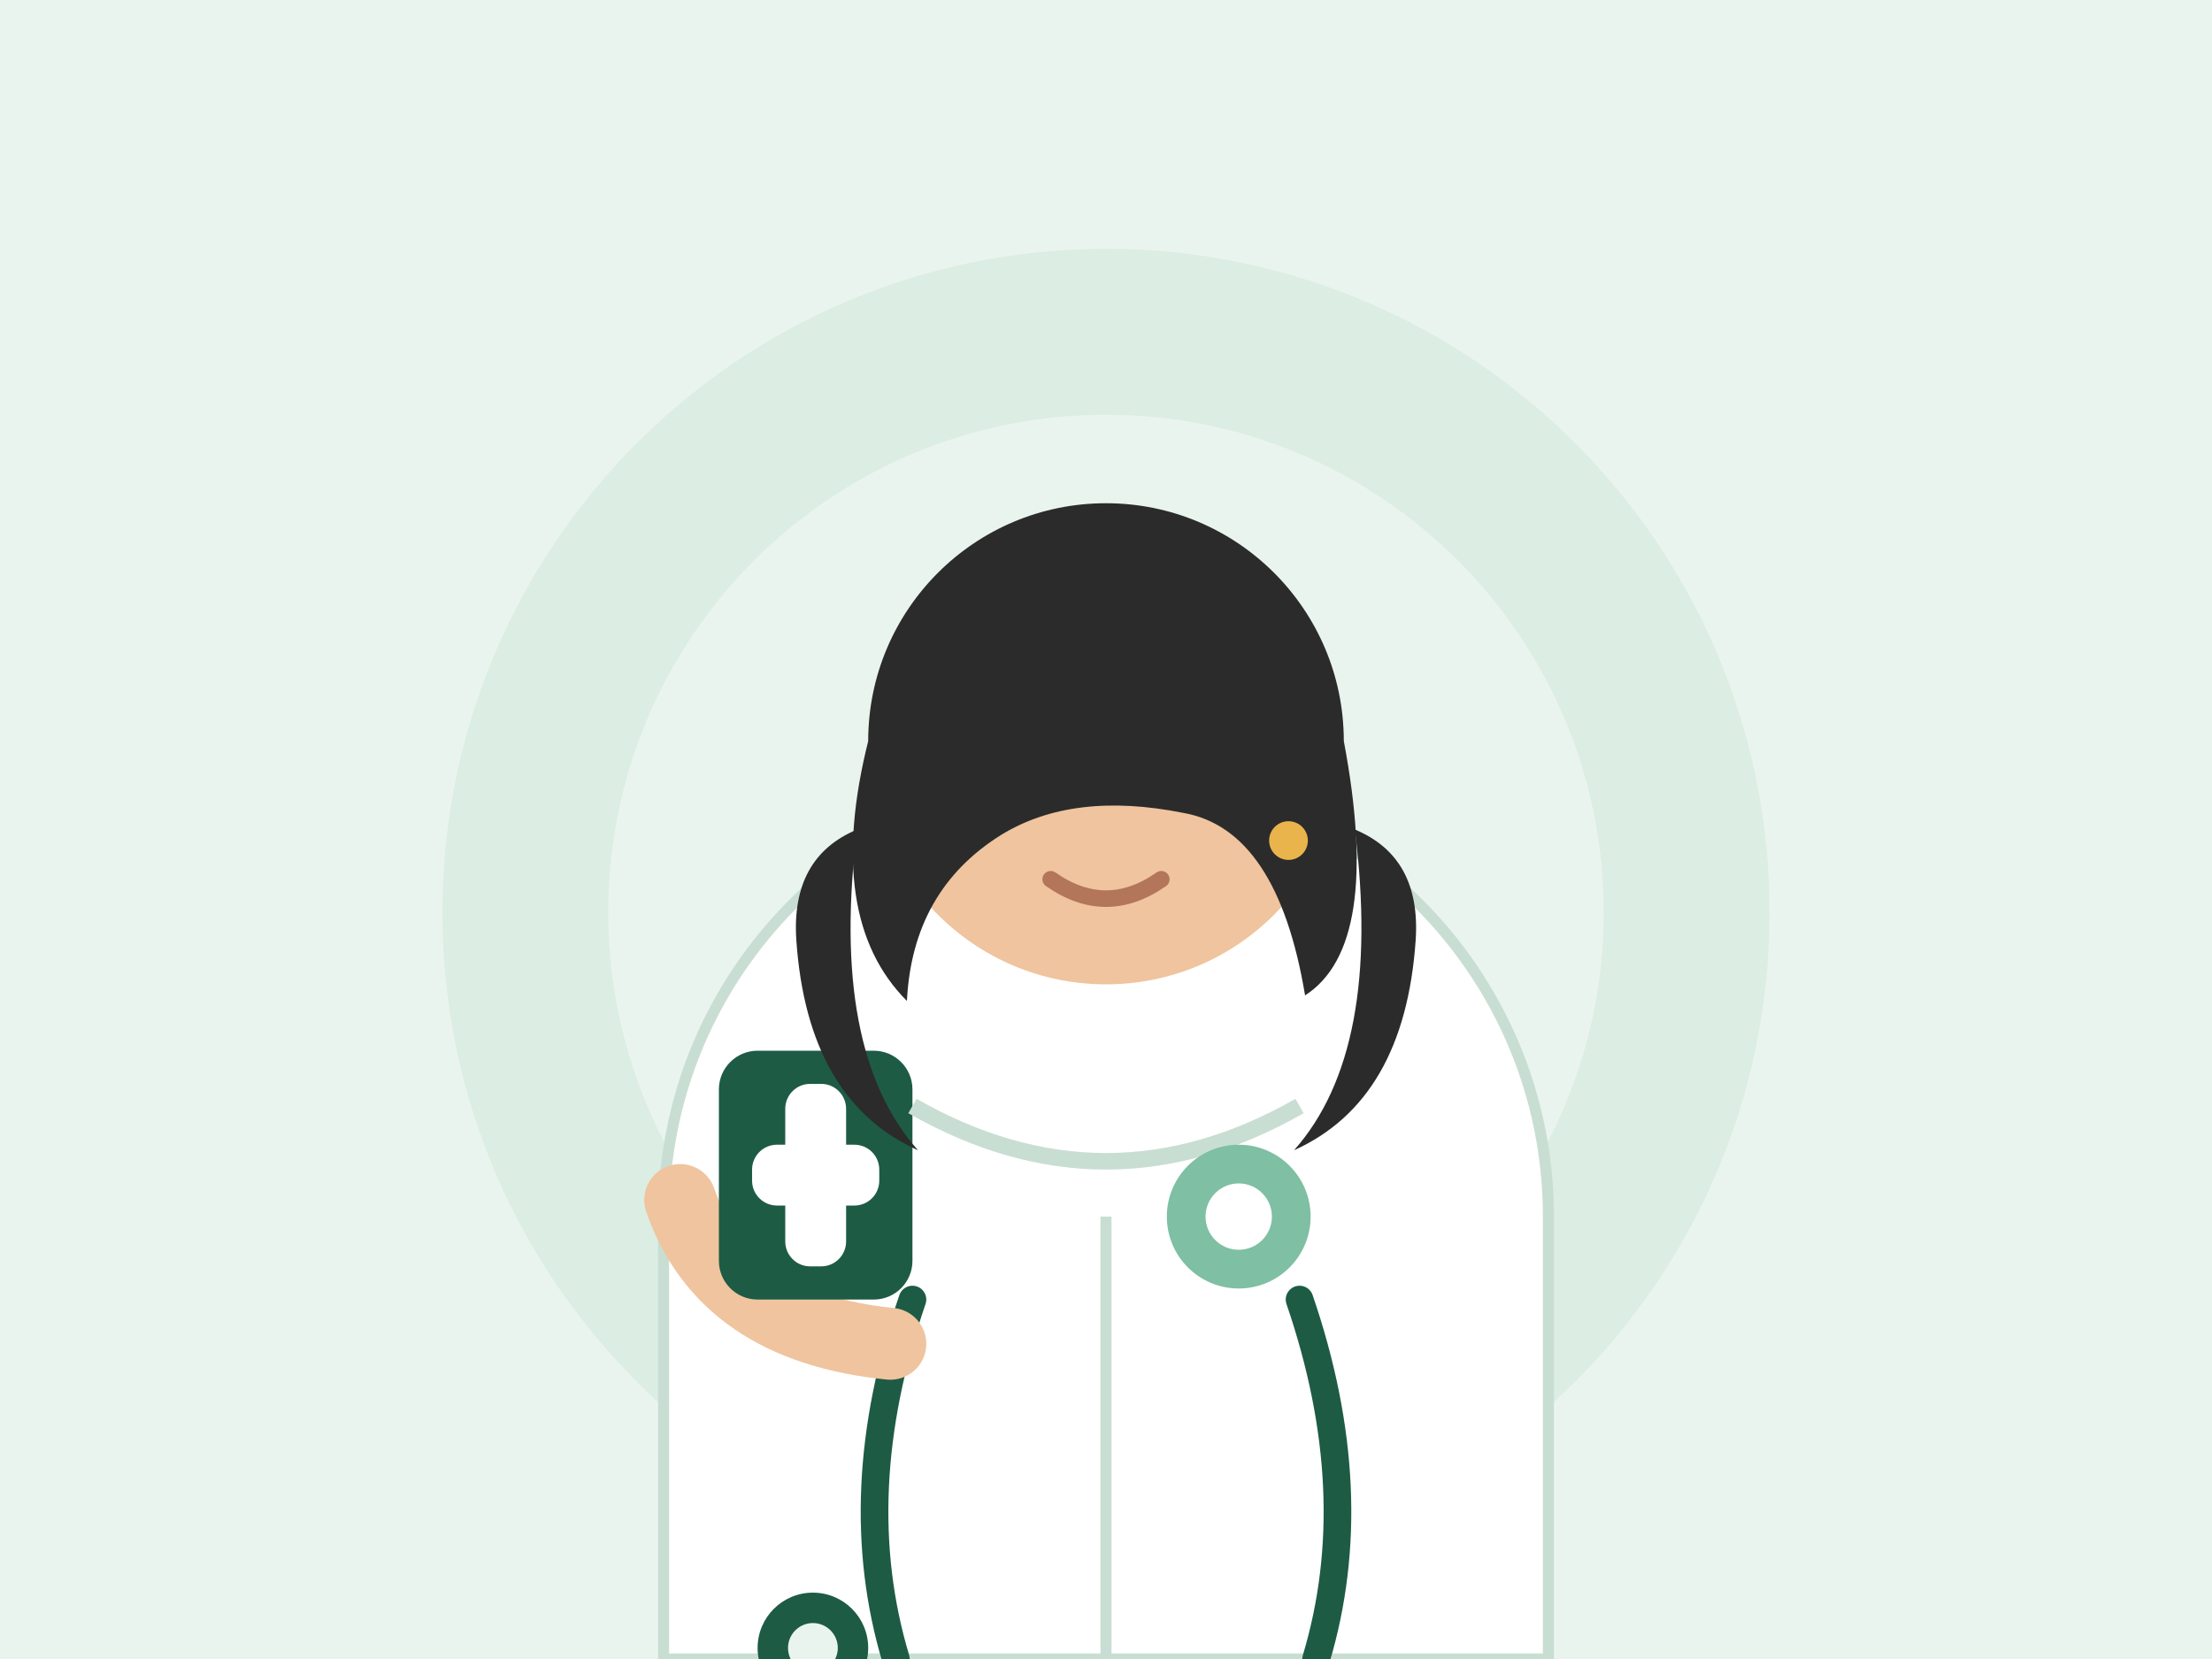
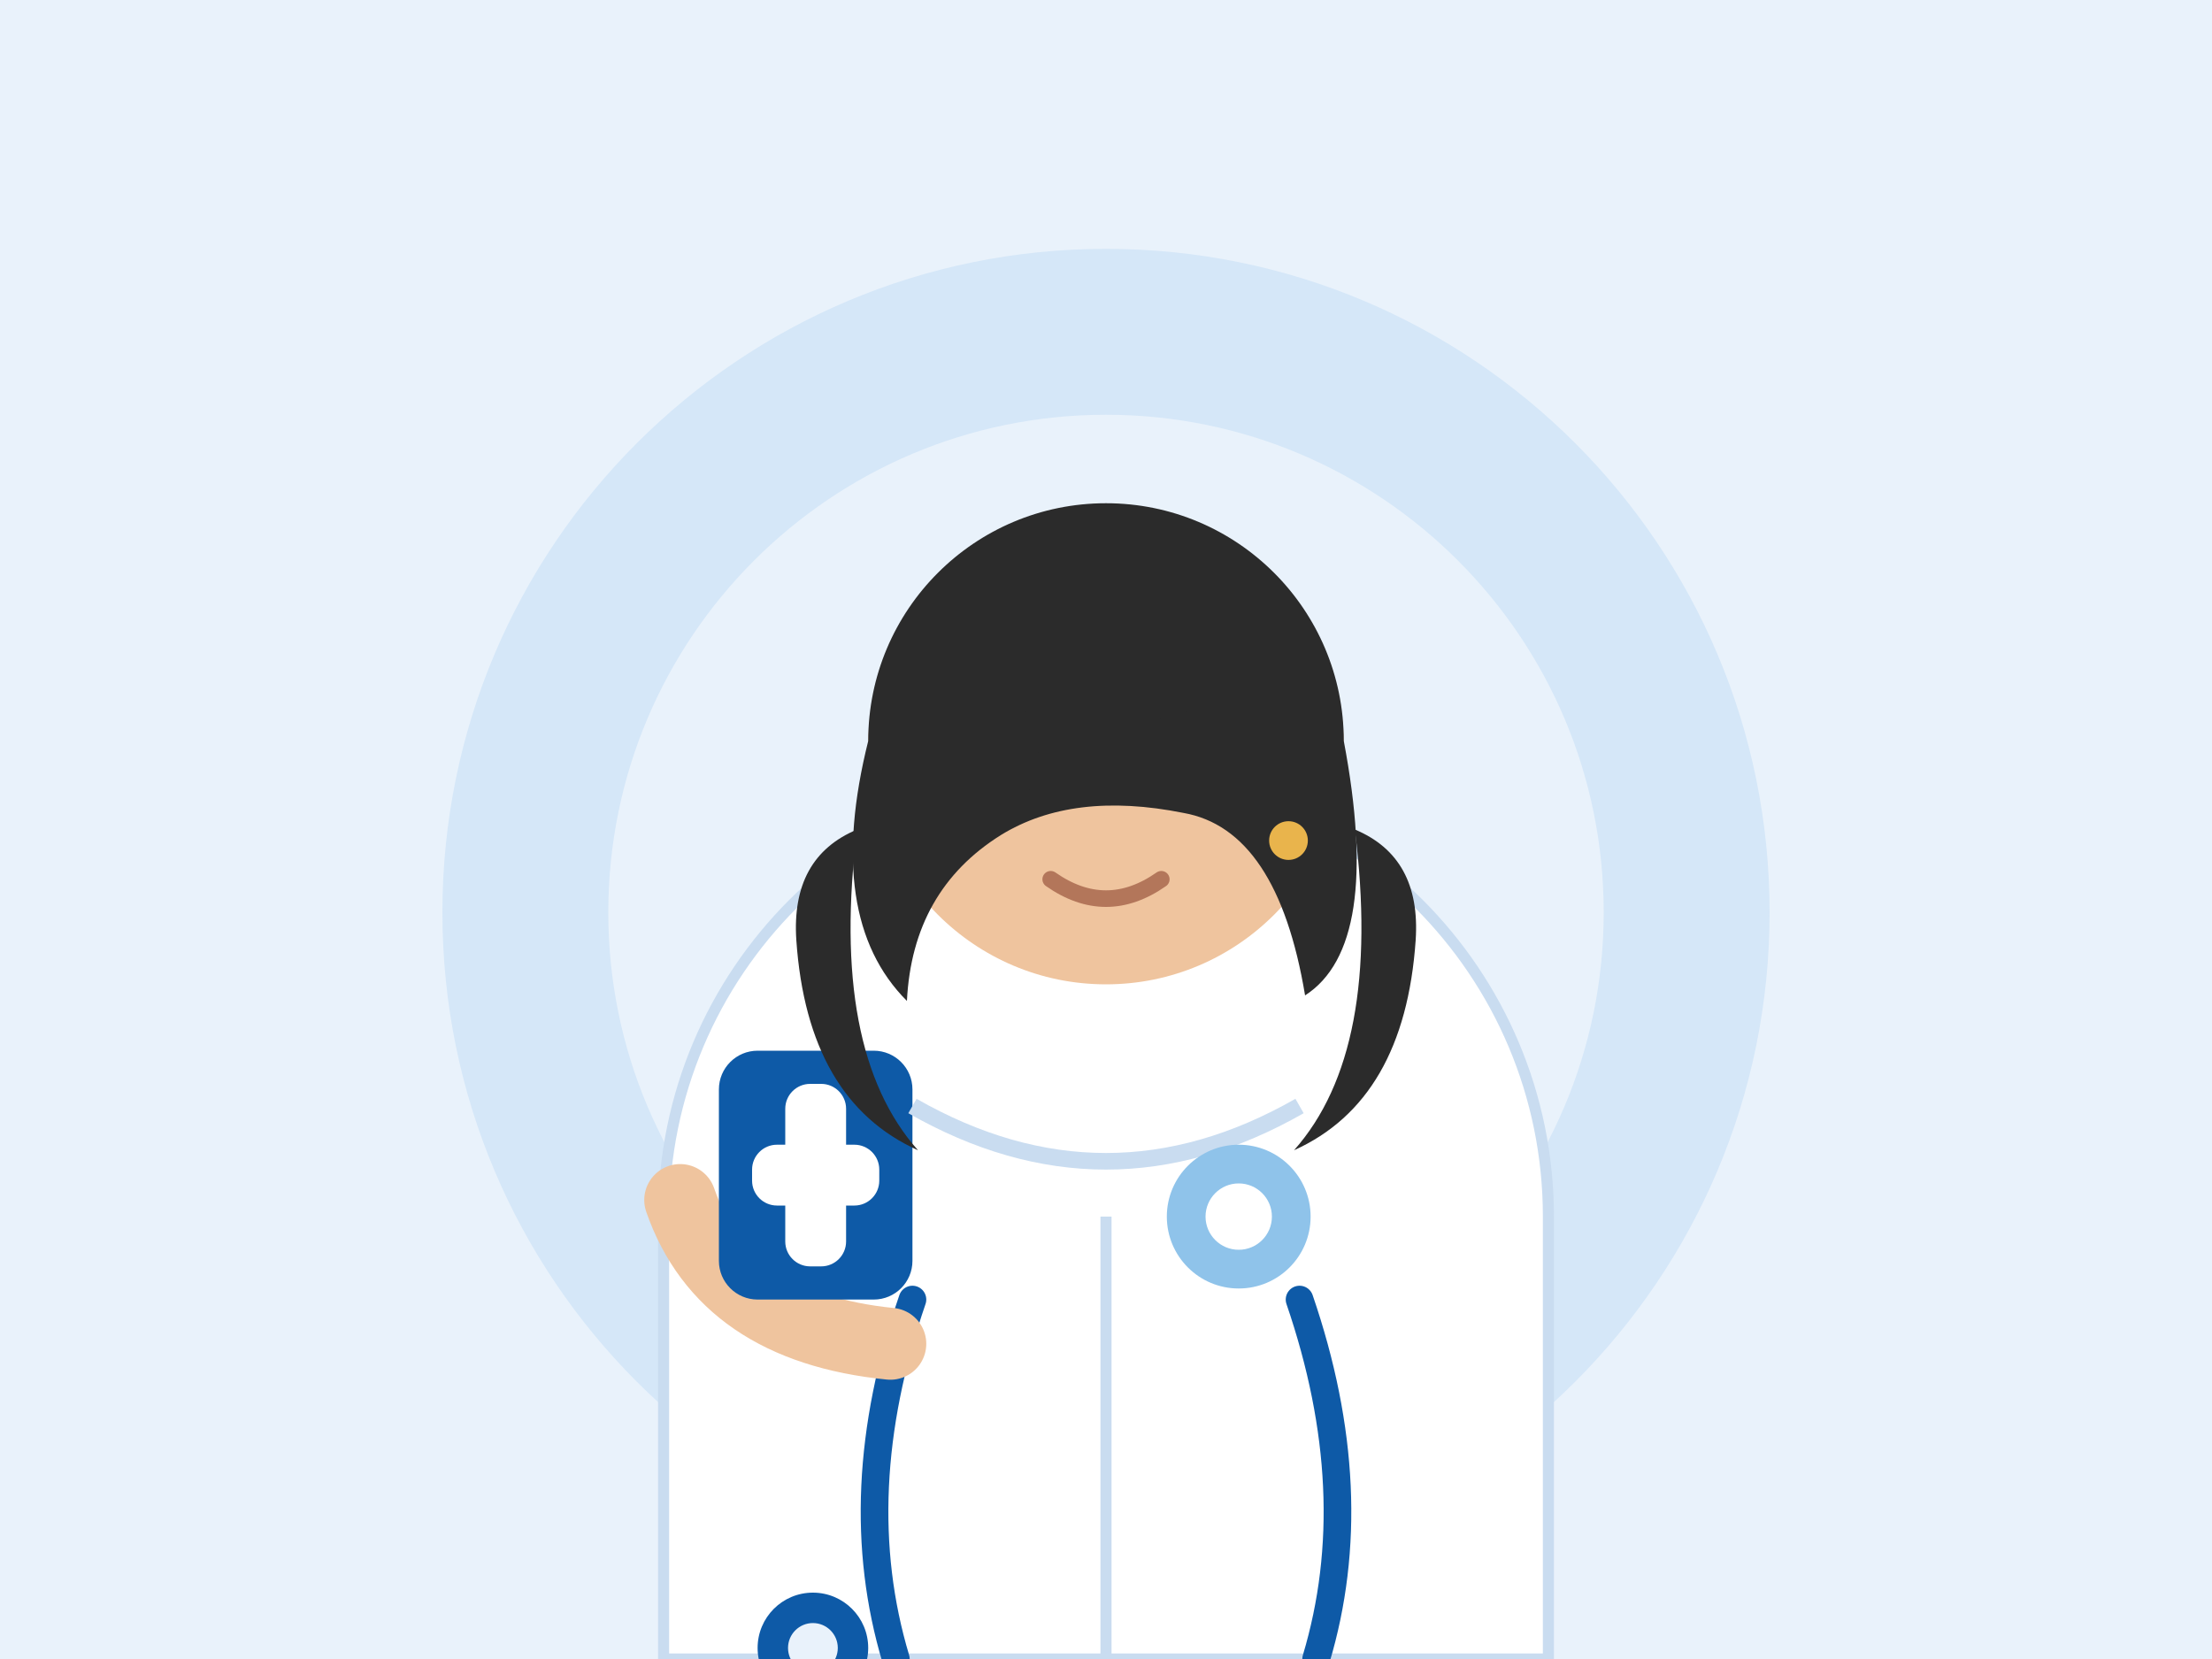
<svg xmlns="http://www.w3.org/2000/svg" width="800" height="600" viewBox="0 0 800 600">
-   <rect width="800" height="600" fill="#EAF4EE" />
-   <circle cx="400" cy="330" r="240" fill="#DCEDE3" />
-   <circle cx="400" cy="330" r="180" fill="#EAF4EE" />
+   <rect width="800" height="600" fill="#E9F2FB" />
+   <circle cx="400" cy="330" r="240" fill="#D5E7F8" />
+   <circle cx="400" cy="330" r="180" fill="#E9F2FB" />
  <g>
-     <path d="M240 600 v-160 a160 160 0 0 1 320 0 v160 Z" fill="#FFFFFF" stroke="#C9DED2" stroke-width="4" />
-     <path d="M400 440 v160" stroke="#C9DED2" stroke-width="4" />
-     <path d="M330 470 q-24 70 -6 130" stroke="#1D5B45" stroke-width="10" fill="none" stroke-linecap="round" />
-     <path d="M470 470 q24 70 6 130" stroke="#1D5B45" stroke-width="10" fill="none" stroke-linecap="round" />
-     <circle cx="294" cy="596" r="20" fill="#1D5B45" />
-     <circle cx="294" cy="596" r="9" fill="#EAF4EE" />
+     <path d="M240 600 v-160 a160 160 0 0 1 320 0 v160 Z" fill="#FFFFFF" stroke="#C9DCF0" stroke-width="4" />
+     <path d="M400 440 v160" stroke="#C9DCF0" stroke-width="4" />
+     <path d="M330 470 q-24 70 -6 130" stroke="#0E5AA7" stroke-width="10" fill="none" stroke-linecap="round" />
+     <path d="M470 470 q24 70 6 130" stroke="#0E5AA7" stroke-width="10" fill="none" stroke-linecap="round" />
+     <circle cx="294" cy="596" r="20" fill="#0E5AA7" />
+     <circle cx="294" cy="596" r="9" fill="#E9F2FB" />
    <path d="M322 486 q-60 -6 -76 -52" stroke="#EFC49E" stroke-width="26" stroke-linecap="round" fill="none" />
-     <rect x="260" y="380" width="70" height="90" rx="14" fill="#1D5B45" />
+     <rect x="260" y="380" width="70" height="90" rx="14" fill="#0E5AA7" />
    <g fill="#FFFFFF">
      <rect x="284" y="392" width="22" height="66" rx="9" />
      <rect x="272" y="414" width="46" height="22" rx="9" />
    </g>
  </g>
  <g>
    <circle cx="400" cy="270" r="86" fill="#EFC49E" />
    <path d="M314 268 a86 86 0 0 1 172 0 q14 74 -14 92 q-10 -60 -44 -66 q-40 -8 -66 8 q-32 20 -34 60 q-30 -30 -14 -94 Z" fill="#2B2B2B" />
    <path d="M310 300 q-10 80 22 116 q-40 -18 -44 -76 q-2 -30 22 -40 Z" fill="#2B2B2B" />
    <path d="M490 300 q10 80 -22 116 q40 -18 44 -76 q2 -30 -22 -40 Z" fill="#2B2B2B" />
    <circle cx="370" cy="278" r="8" fill="#2B2B2B" />
    <circle cx="432" cy="278" r="8" fill="#2B2B2B" />
    <path d="M380 318 q20 14 40 0" stroke="#B3765A" stroke-width="6" fill="none" stroke-linecap="round" />
    <path d="M352 260 q16 -10 32 -2 M416 258 q16 -8 32 2" stroke="#2B2B2B" stroke-width="6" fill="none" stroke-linecap="round" />
    <circle cx="466" cy="304" r="7" fill="#E9B44C" />
  </g>
  <g>
-     <path d="M470 400 q-70 40 -140 0" stroke="#C9DED2" stroke-width="6" fill="none" />
-     <circle cx="448" cy="440" r="26" fill="#7FBFA3" />
+     <path d="M470 400 q-70 40 -140 0" stroke="#C9DCF0" stroke-width="6" fill="none" />
+     <circle cx="448" cy="440" r="26" fill="#8FC3EA" />
    <circle cx="448" cy="440" r="12" fill="#FFFFFF" />
  </g>
</svg>
